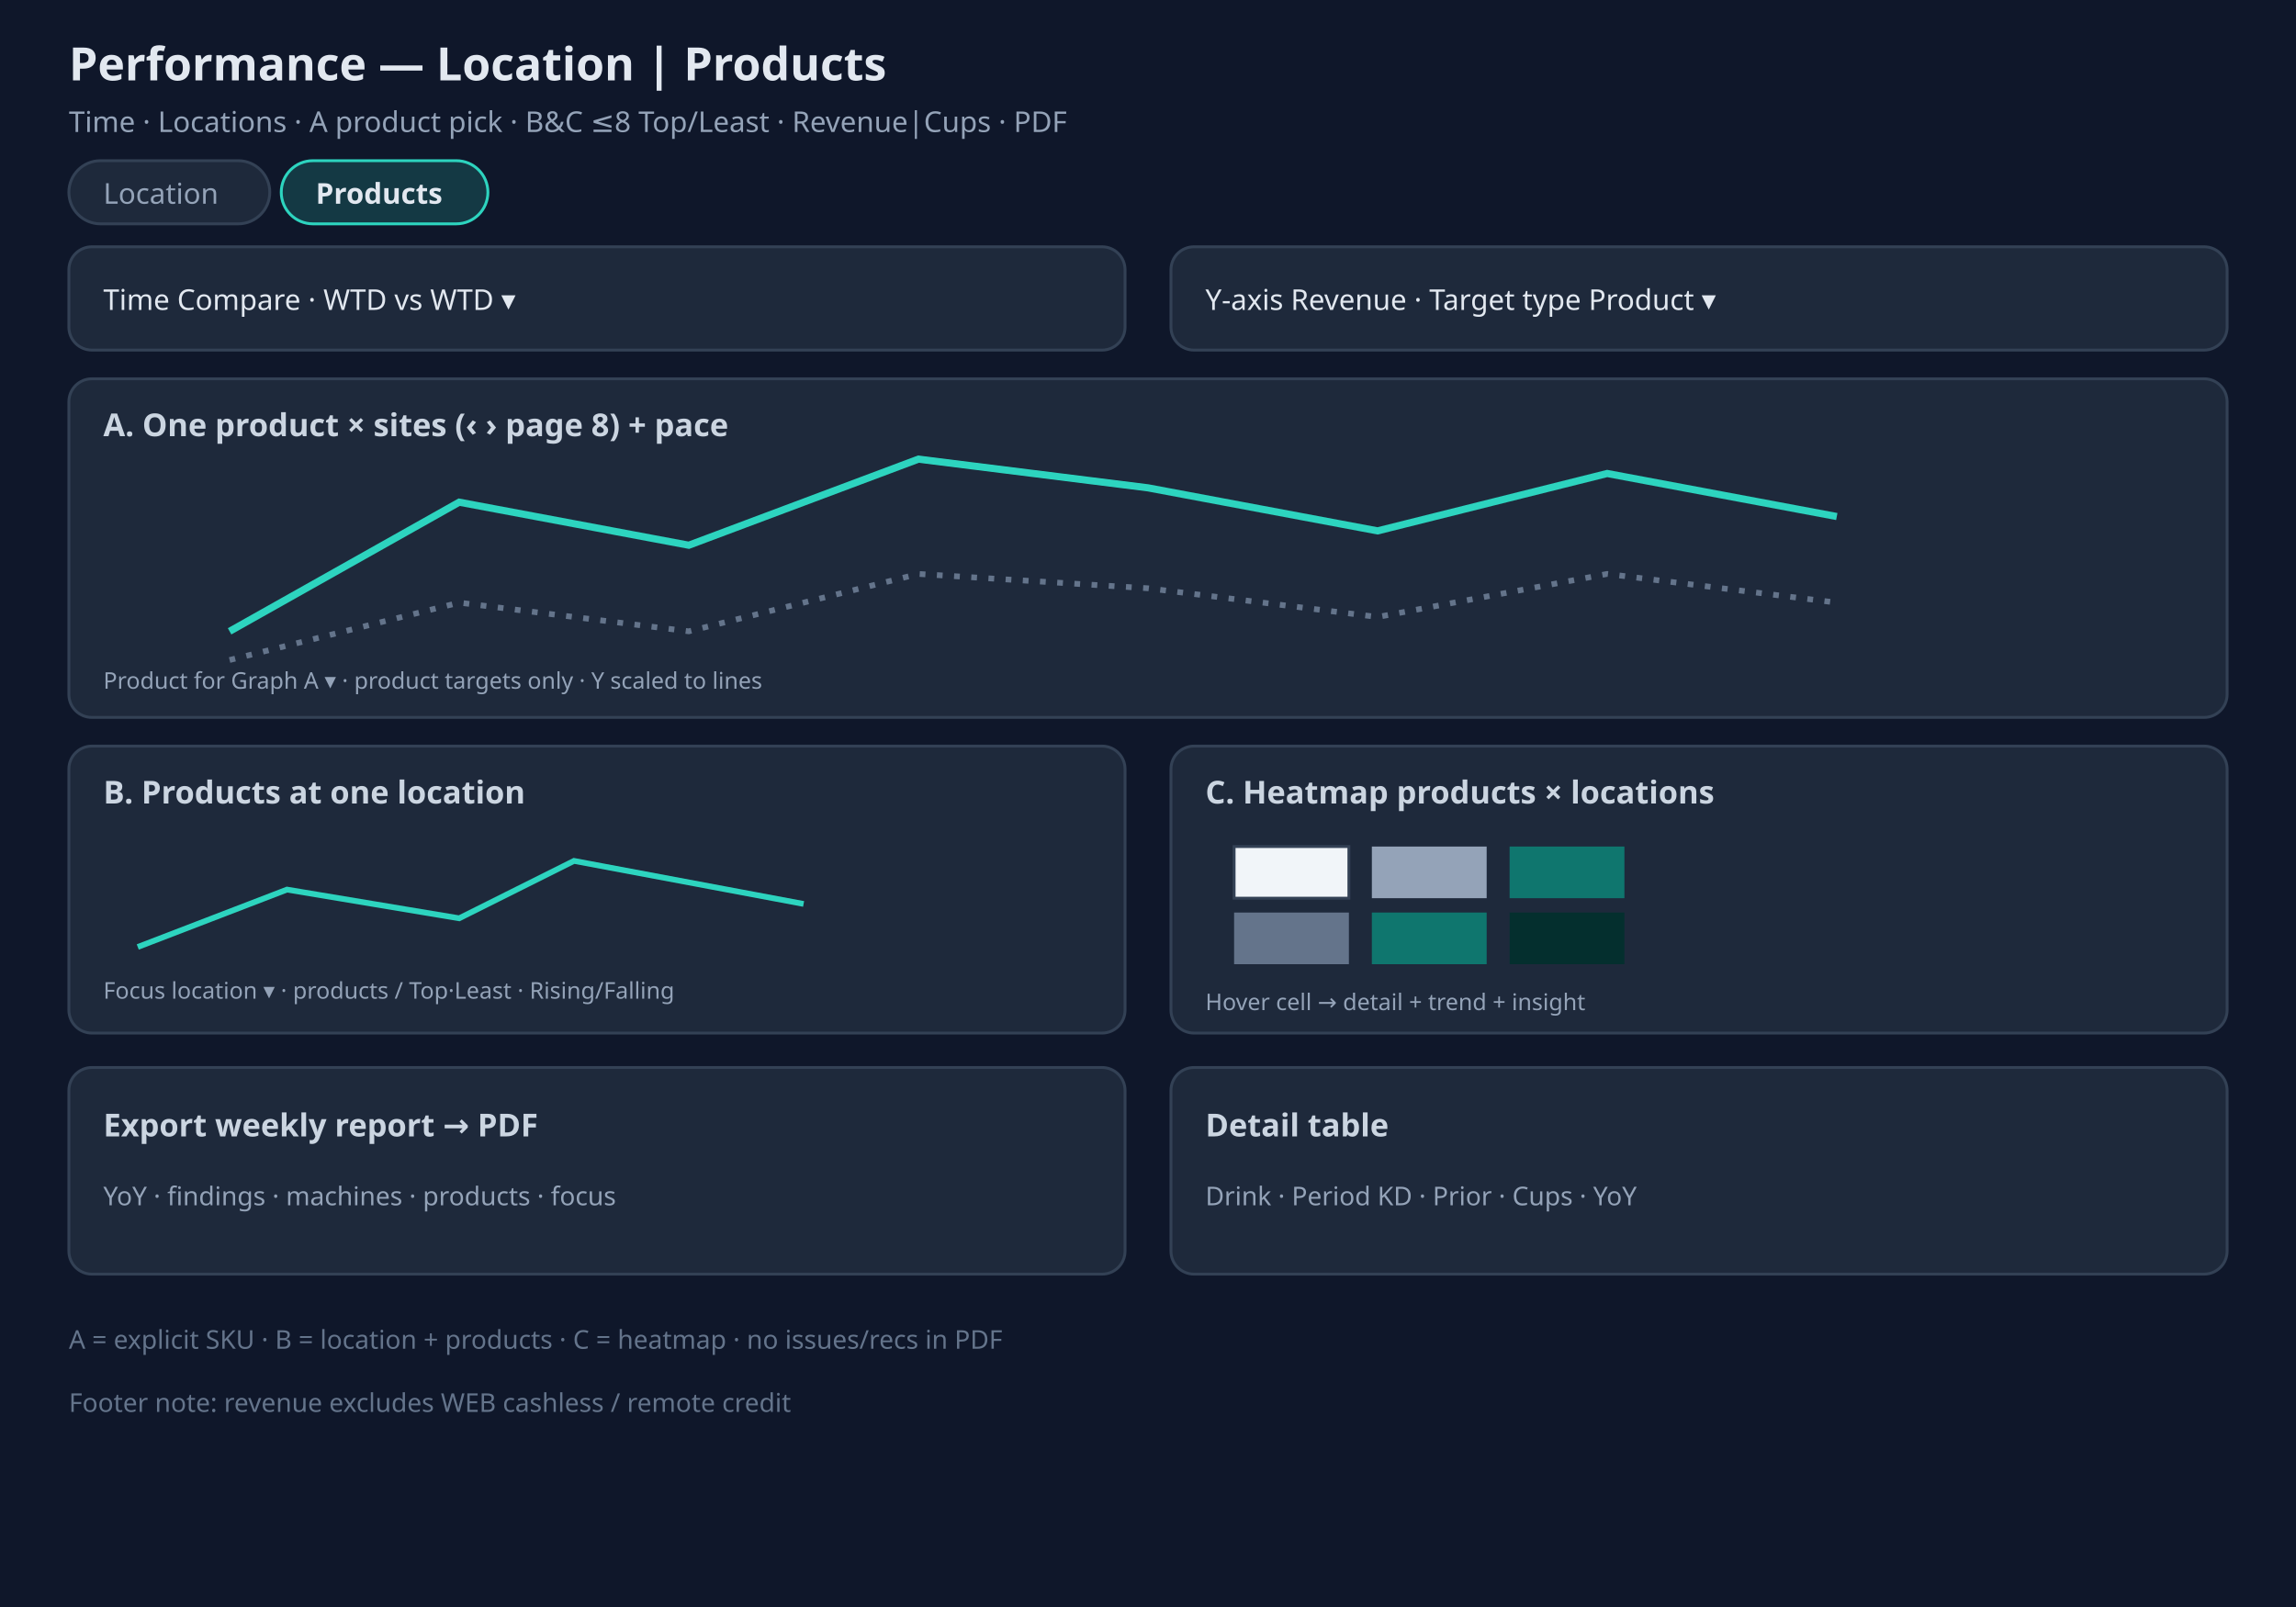
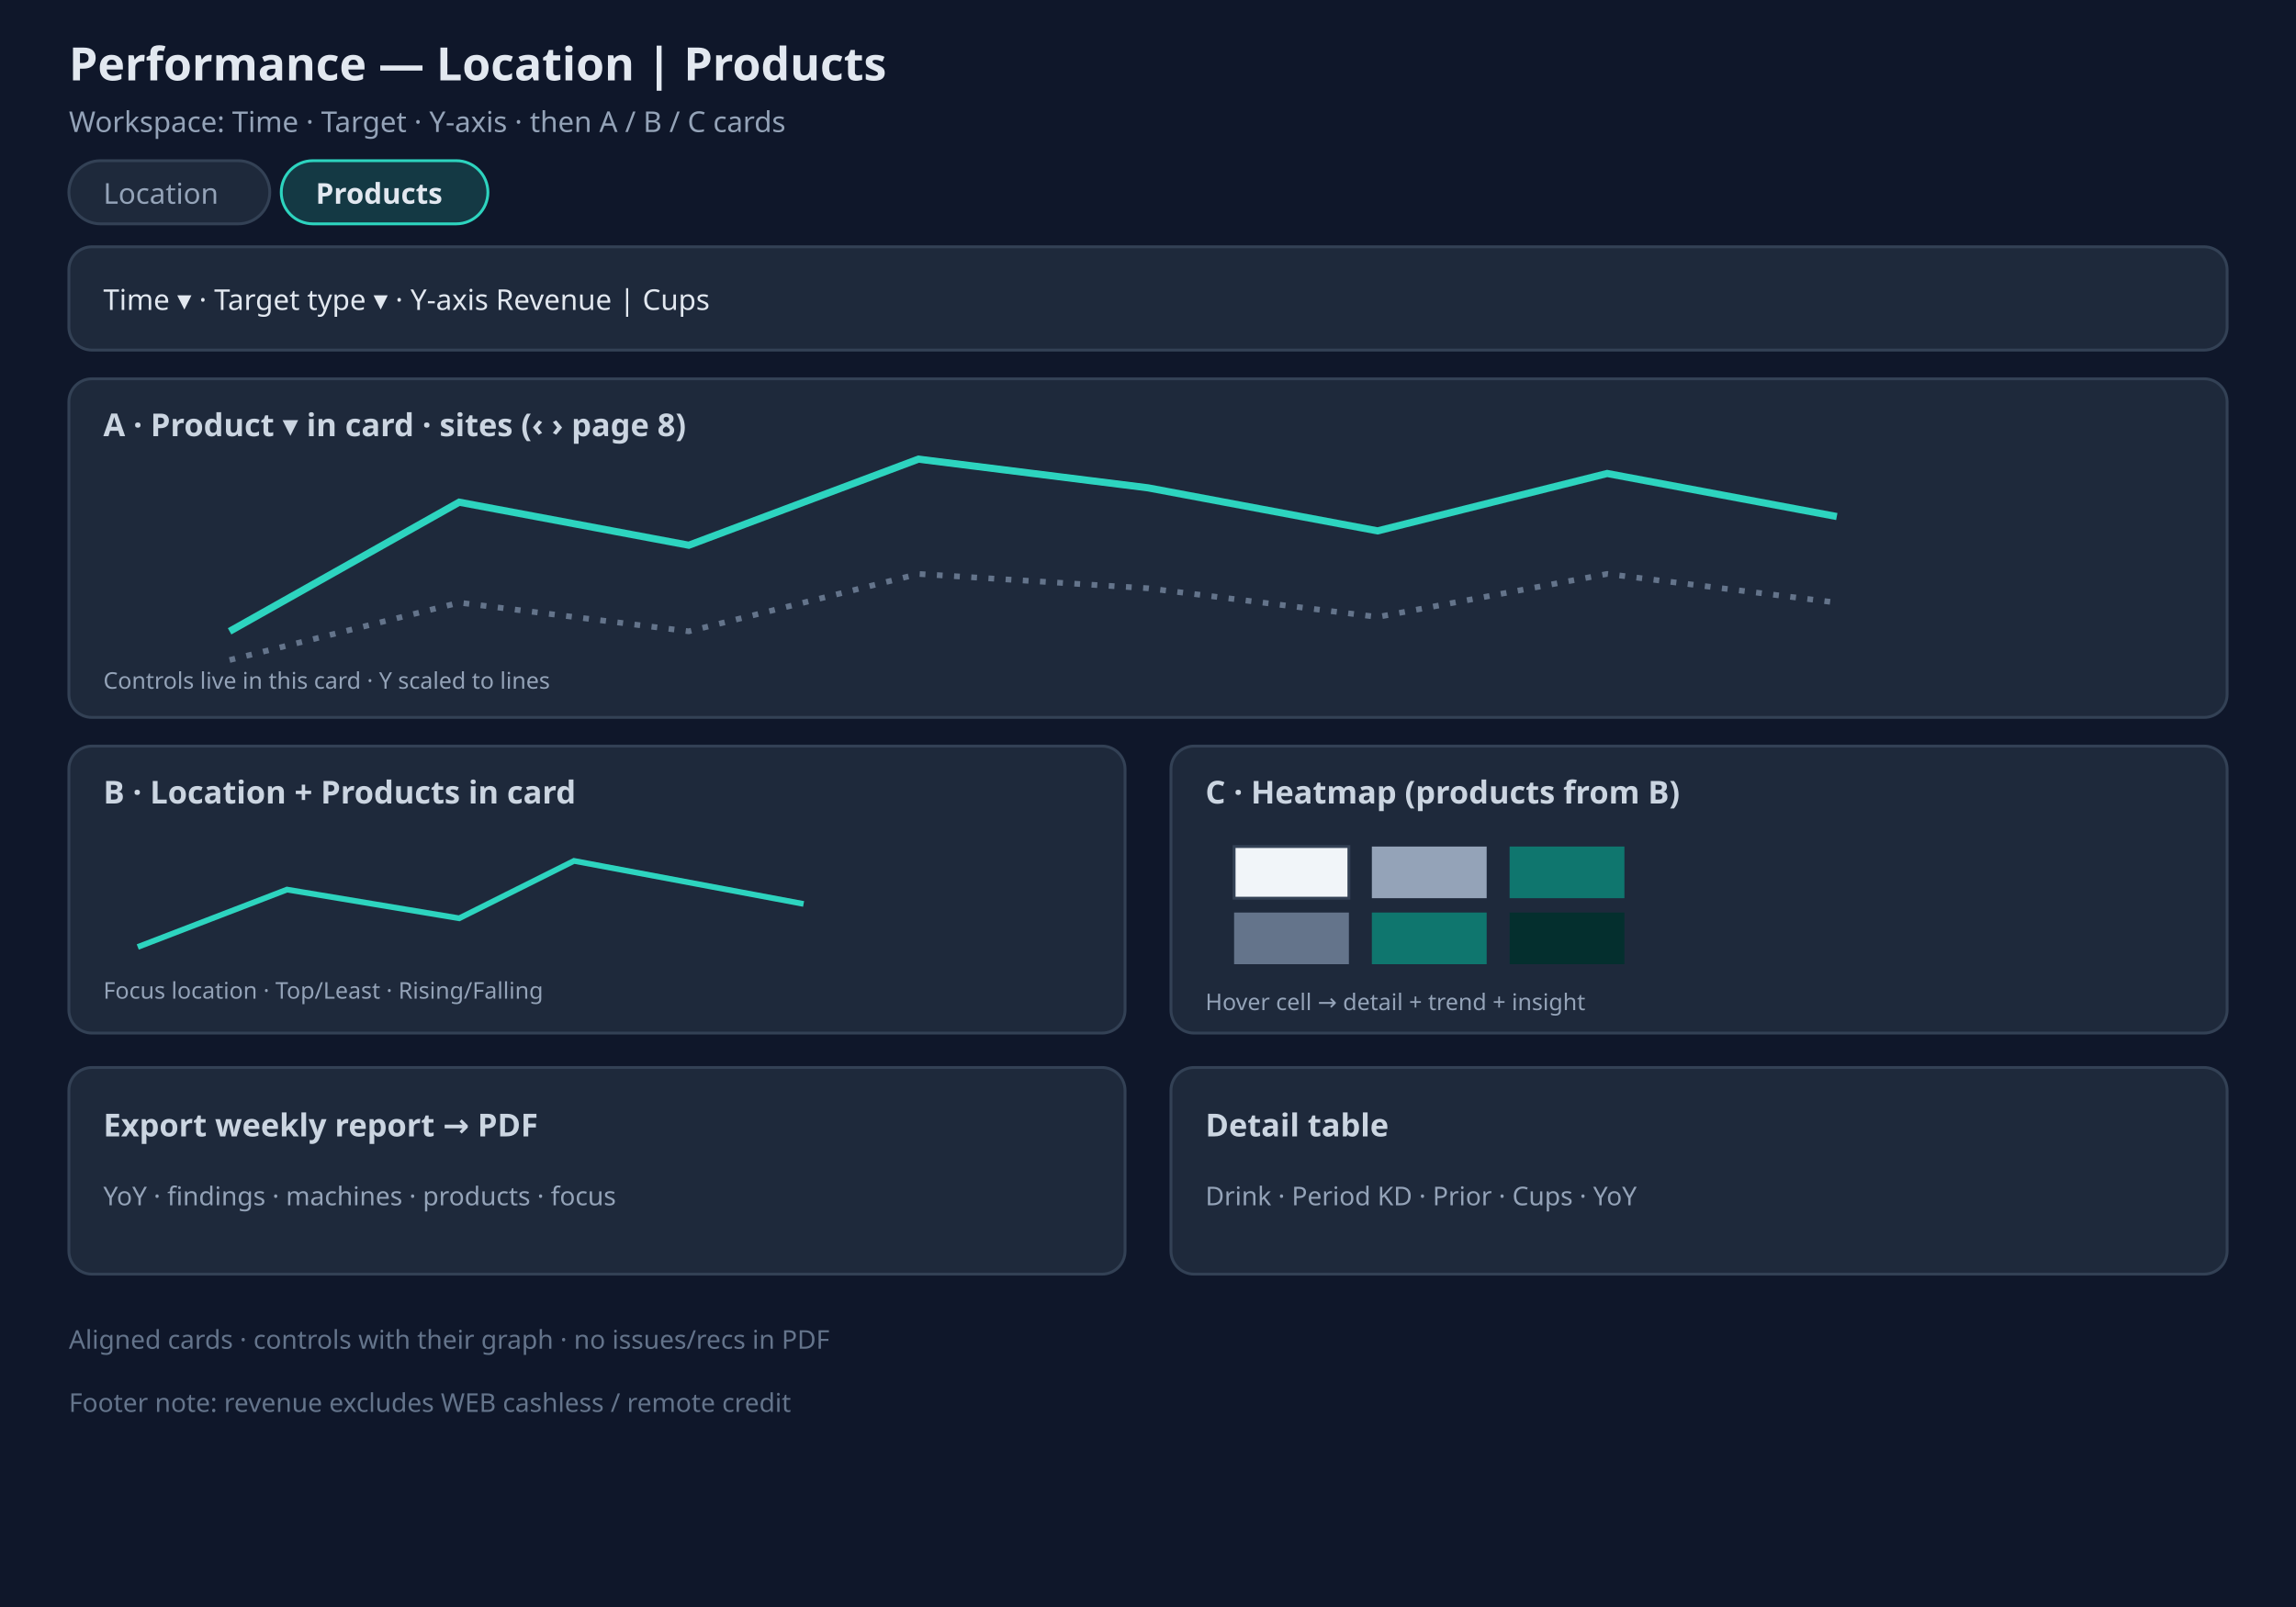
<svg xmlns="http://www.w3.org/2000/svg" width="800" height="560" viewBox="0 0 800 560">
  <rect width="800" height="560" fill="#0f172a" />
  <text x="24" y="28" fill="#e2e8f0" font-family="Segoe UI, sans-serif" font-size="16" font-weight="700">Performance — Location | Products</text>
-   <text x="24" y="46" fill="#94a3b8" font-family="Segoe UI, sans-serif" font-size="10">Time · Locations · A product pick · B&amp;C ≤8 Top/Least · Revenue|Cups · PDF</text>
+   <text x="24" y="46" fill="#94a3b8" font-family="Segoe UI, sans-serif" font-size="10">Workspace: Time · Target · Y-axis · then A / B / C cards</text>
  <rect x="24" y="56" width="70" height="22" rx="11" fill="#1e293b" stroke="#334155" />
  <text x="36" y="71" fill="#94a3b8" font-size="10" font-family="Segoe UI, sans-serif">Location</text>
  <rect x="98" y="56" width="72" height="22" rx="11" fill="rgba(45,212,191,0.18)" stroke="#2dd4bf" />
  <text x="110" y="71" fill="#e2e8f0" font-size="10" font-weight="600" font-family="Segoe UI, sans-serif">Products</text>
-   <rect x="24" y="86" width="368" height="36" rx="8" fill="#1e293b" stroke="#334155" />
-   <text x="36" y="108" fill="#e2e8f0" font-size="10" font-family="Segoe UI, sans-serif">Time  Compare · WTD vs WTD ▾</text>
-   <rect x="408" y="86" width="368" height="36" rx="8" fill="#1e293b" stroke="#334155" />
-   <text x="420" y="108" fill="#e2e8f0" font-size="10" font-family="Segoe UI, sans-serif">Y-axis Revenue · Target type Product ▾</text>
+   <rect x="24" y="86" width="752" height="36" rx="8" fill="#1e293b" stroke="#334155" />
+   <text x="36" y="108" fill="#e2e8f0" font-size="10" font-family="Segoe UI, sans-serif">Time ▾ · Target type ▾ · Y-axis Revenue | Cups</text>
  <rect x="24" y="132" width="752" height="118" rx="8" fill="#1e293b" stroke="#334155" />
-   <text x="36" y="152" fill="#cbd5e1" font-size="11" font-weight="600" font-family="Segoe UI, sans-serif">A. One product × sites (‹ › page 8) + pace</text>
+   <text x="36" y="152" fill="#cbd5e1" font-size="11" font-weight="600" font-family="Segoe UI, sans-serif">A · Product ▾ in card · sites (‹ › page 8)</text>
  <polyline points="80,220 160,175 240,190 320,160 400,170 480,185 560,165 640,180" fill="none" stroke="#2dd4bf" stroke-width="2.5" />
  <polyline points="80,230 160,210 240,220 320,200 400,205 480,215 560,200 640,210" fill="none" stroke="#64748b" stroke-width="2" stroke-dasharray="2 4" />
-   <text x="36" y="240" fill="#94a3b8" font-size="8" font-family="Segoe UI, sans-serif">Product for Graph A ▾ · product targets only · Y scaled to lines</text>
+   <text x="36" y="240" fill="#94a3b8" font-size="8" font-family="Segoe UI, sans-serif">Controls live in this card · Y scaled to lines</text>
  <rect x="24" y="260" width="368" height="100" rx="8" fill="#1e293b" stroke="#334155" />
-   <text x="36" y="280" fill="#cbd5e1" font-size="11" font-weight="600" font-family="Segoe UI, sans-serif">B. Products at one location</text>
+   <text x="36" y="280" fill="#cbd5e1" font-size="11" font-weight="600" font-family="Segoe UI, sans-serif">B · Location + Products in card</text>
  <polyline points="48,330 100,310 160,320 200,300 280,315" fill="none" stroke="#2dd4bf" stroke-width="2" />
-   <text x="36" y="348" fill="#94a3b8" font-size="8" font-family="Segoe UI, sans-serif">Focus location ▾ · products / Top·Least · Rising/Falling</text>
+   <text x="36" y="348" fill="#94a3b8" font-size="8" font-family="Segoe UI, sans-serif">Focus location · Top/Least · Rising/Falling</text>
  <rect x="408" y="260" width="368" height="100" rx="8" fill="#1e293b" stroke="#334155" />
-   <text x="420" y="280" fill="#cbd5e1" font-size="11" font-weight="600" font-family="Segoe UI, sans-serif">C. Heatmap products × locations</text>
+   <text x="420" y="280" fill="#cbd5e1" font-size="11" font-weight="600" font-family="Segoe UI, sans-serif">C · Heatmap (products from B)</text>
  <rect x="430" y="295" width="40" height="18" fill="#f1f5f9" stroke="#334155" />
  <rect x="478" y="295" width="40" height="18" fill="#94a3b8" />
  <rect x="526" y="295" width="40" height="18" fill="#0f766e" />
  <rect x="430" y="318" width="40" height="18" fill="#64748b" />
  <rect x="478" y="318" width="40" height="18" fill="#0f766e" />
  <rect x="526" y="318" width="40" height="18" fill="#042f2e" />
  <text x="420" y="352" fill="#94a3b8" font-size="8" font-family="Segoe UI, sans-serif">Hover cell → detail + trend + insight</text>
  <rect x="24" y="372" width="368" height="72" rx="8" fill="#1e293b" stroke="#334155" />
  <text x="36" y="396" fill="#cbd5e1" font-size="11" font-weight="600" font-family="Segoe UI, sans-serif">Export weekly report → PDF</text>
  <text x="36" y="420" fill="#94a3b8" font-size="9" font-family="Segoe UI, sans-serif">YoY · findings · machines · products · focus</text>
  <rect x="408" y="372" width="368" height="72" rx="8" fill="#1e293b" stroke="#334155" />
  <text x="420" y="396" fill="#cbd5e1" font-size="11" font-weight="600" font-family="Segoe UI, sans-serif">Detail table</text>
  <text x="420" y="420" fill="#94a3b8" font-size="9" font-family="Segoe UI, sans-serif">Drink · Period KD · Prior · Cups · YoY</text>
-   <text x="24" y="470" fill="#64748b" font-size="9" font-family="Segoe UI, sans-serif">A = explicit SKU · B = location + products · C = heatmap · no issues/recs in PDF</text>
+   <text x="24" y="470" fill="#64748b" font-size="9" font-family="Segoe UI, sans-serif">Aligned cards · controls with their graph · no issues/recs in PDF</text>
  <text x="24" y="492" fill="#64748b" font-size="9" font-family="Segoe UI, sans-serif">Footer note: revenue excludes WEB cashless / remote credit</text>
</svg>
